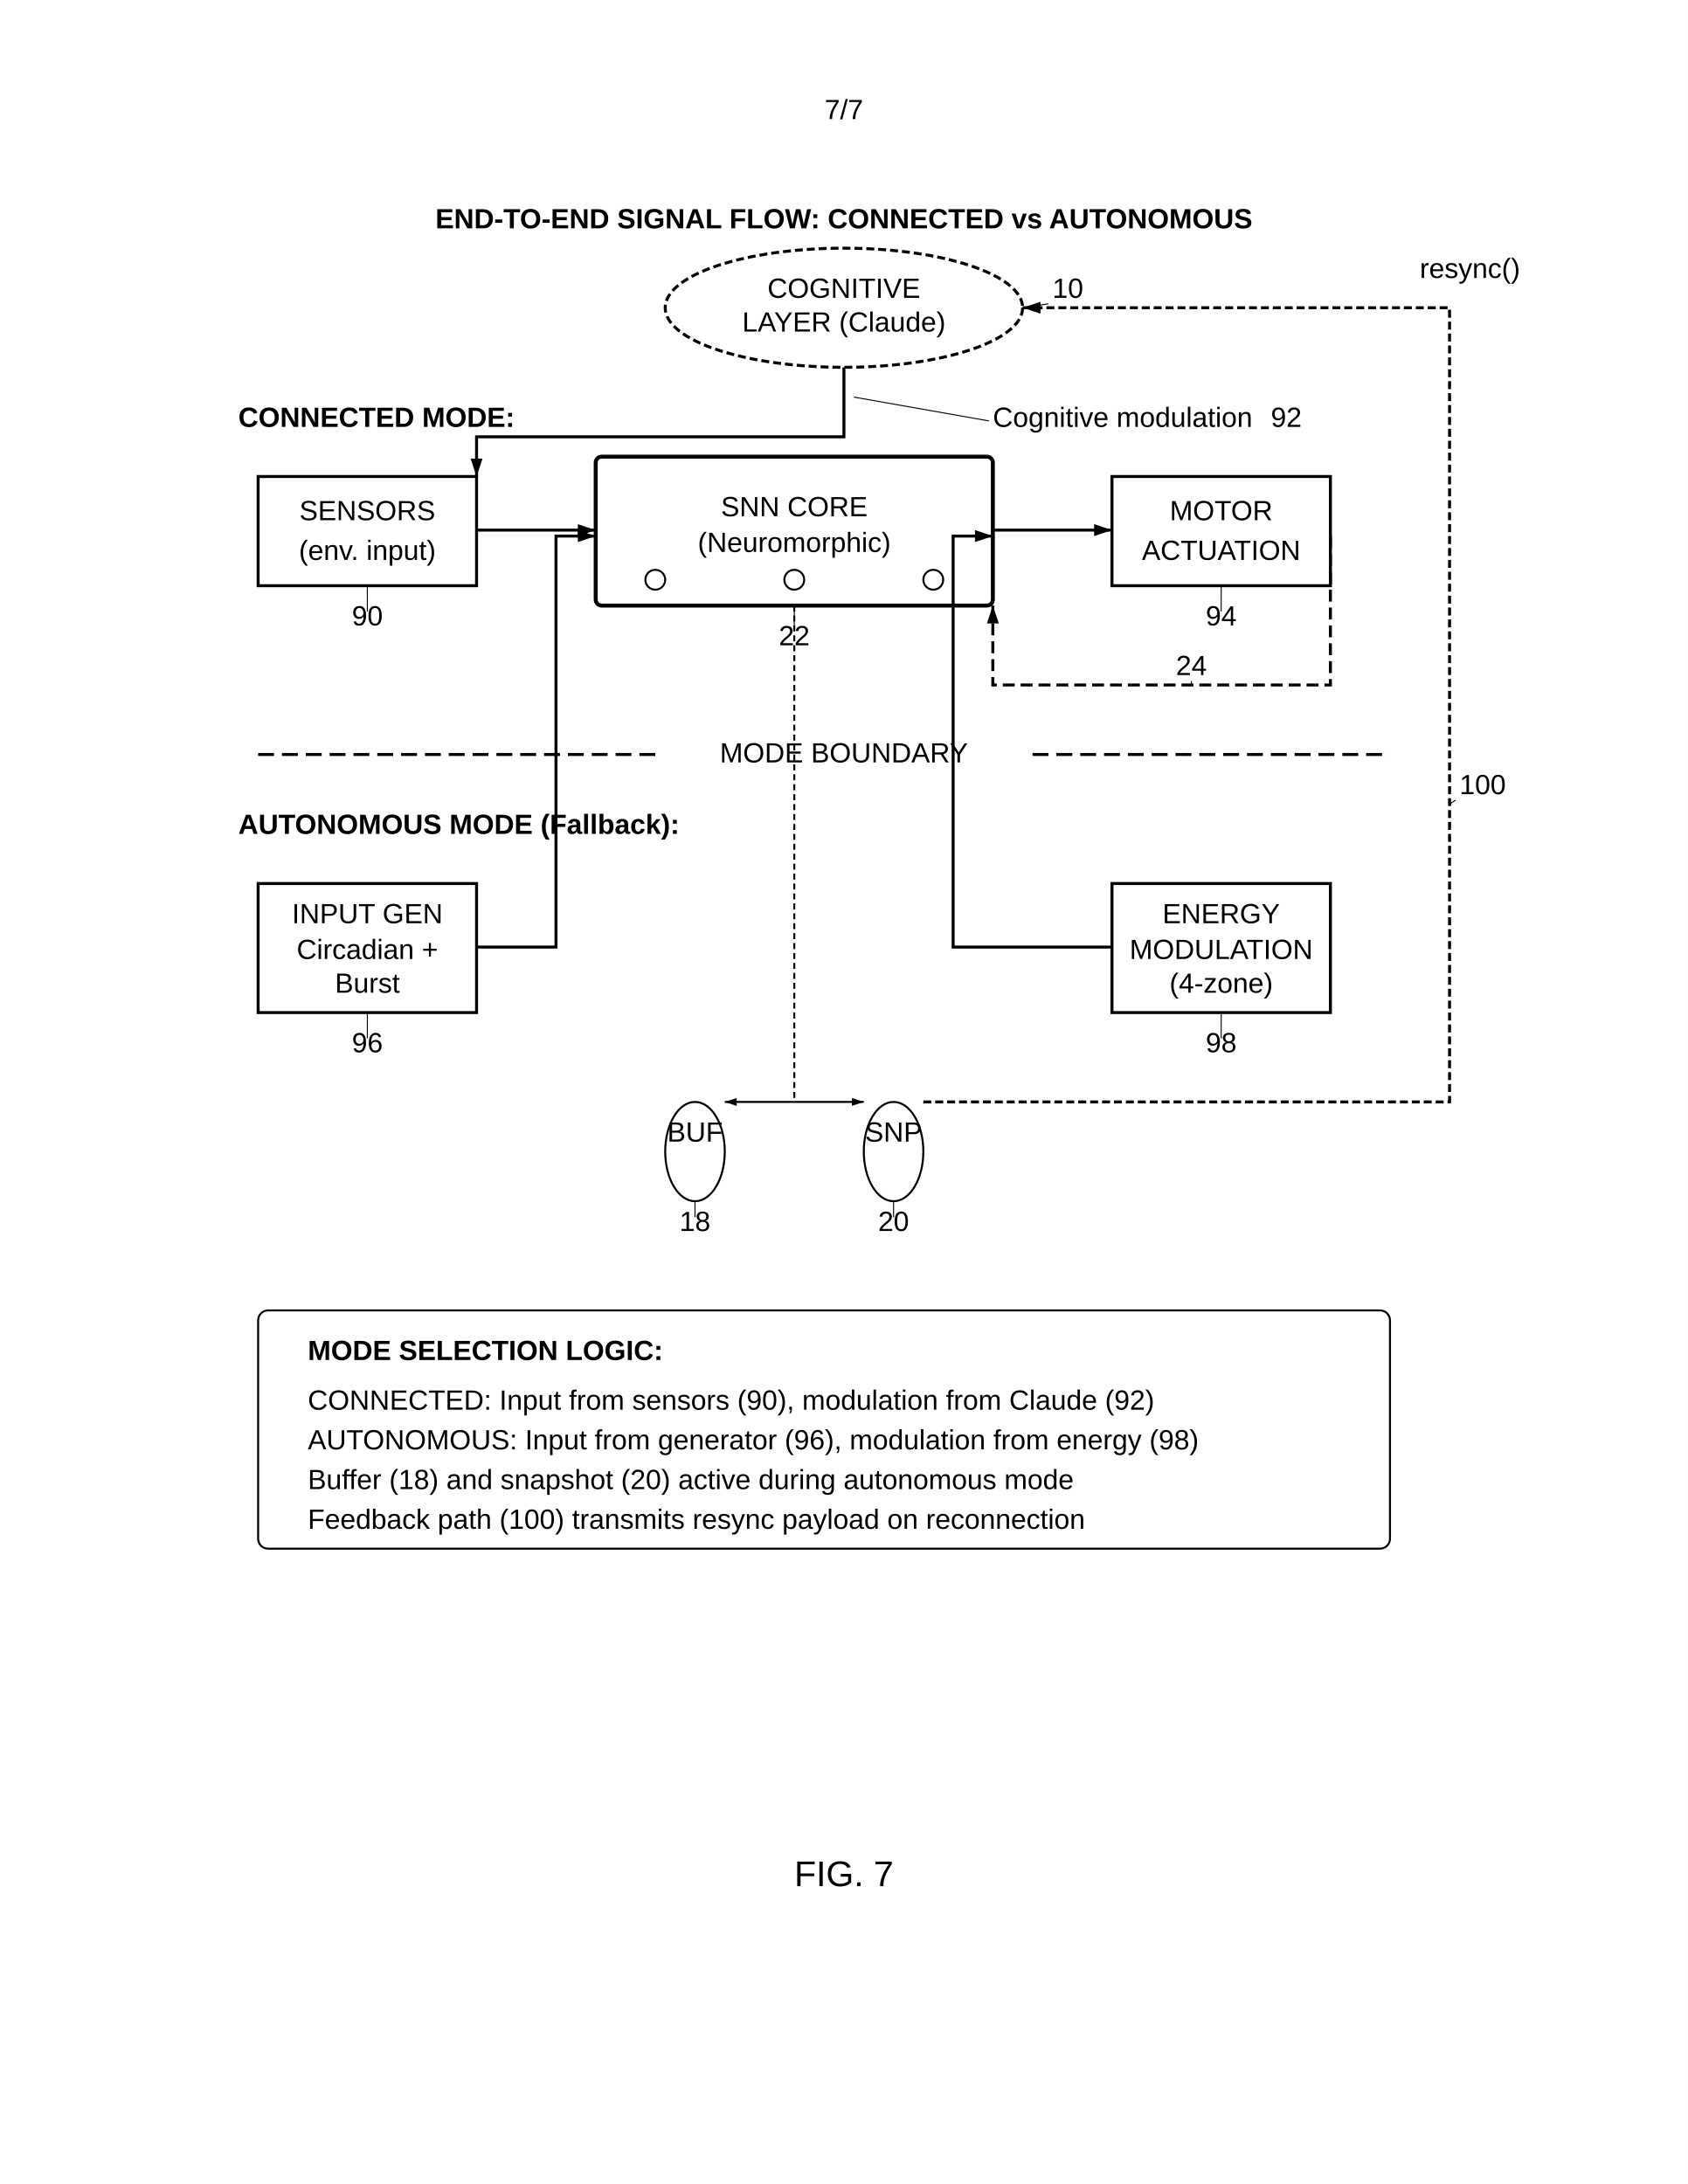
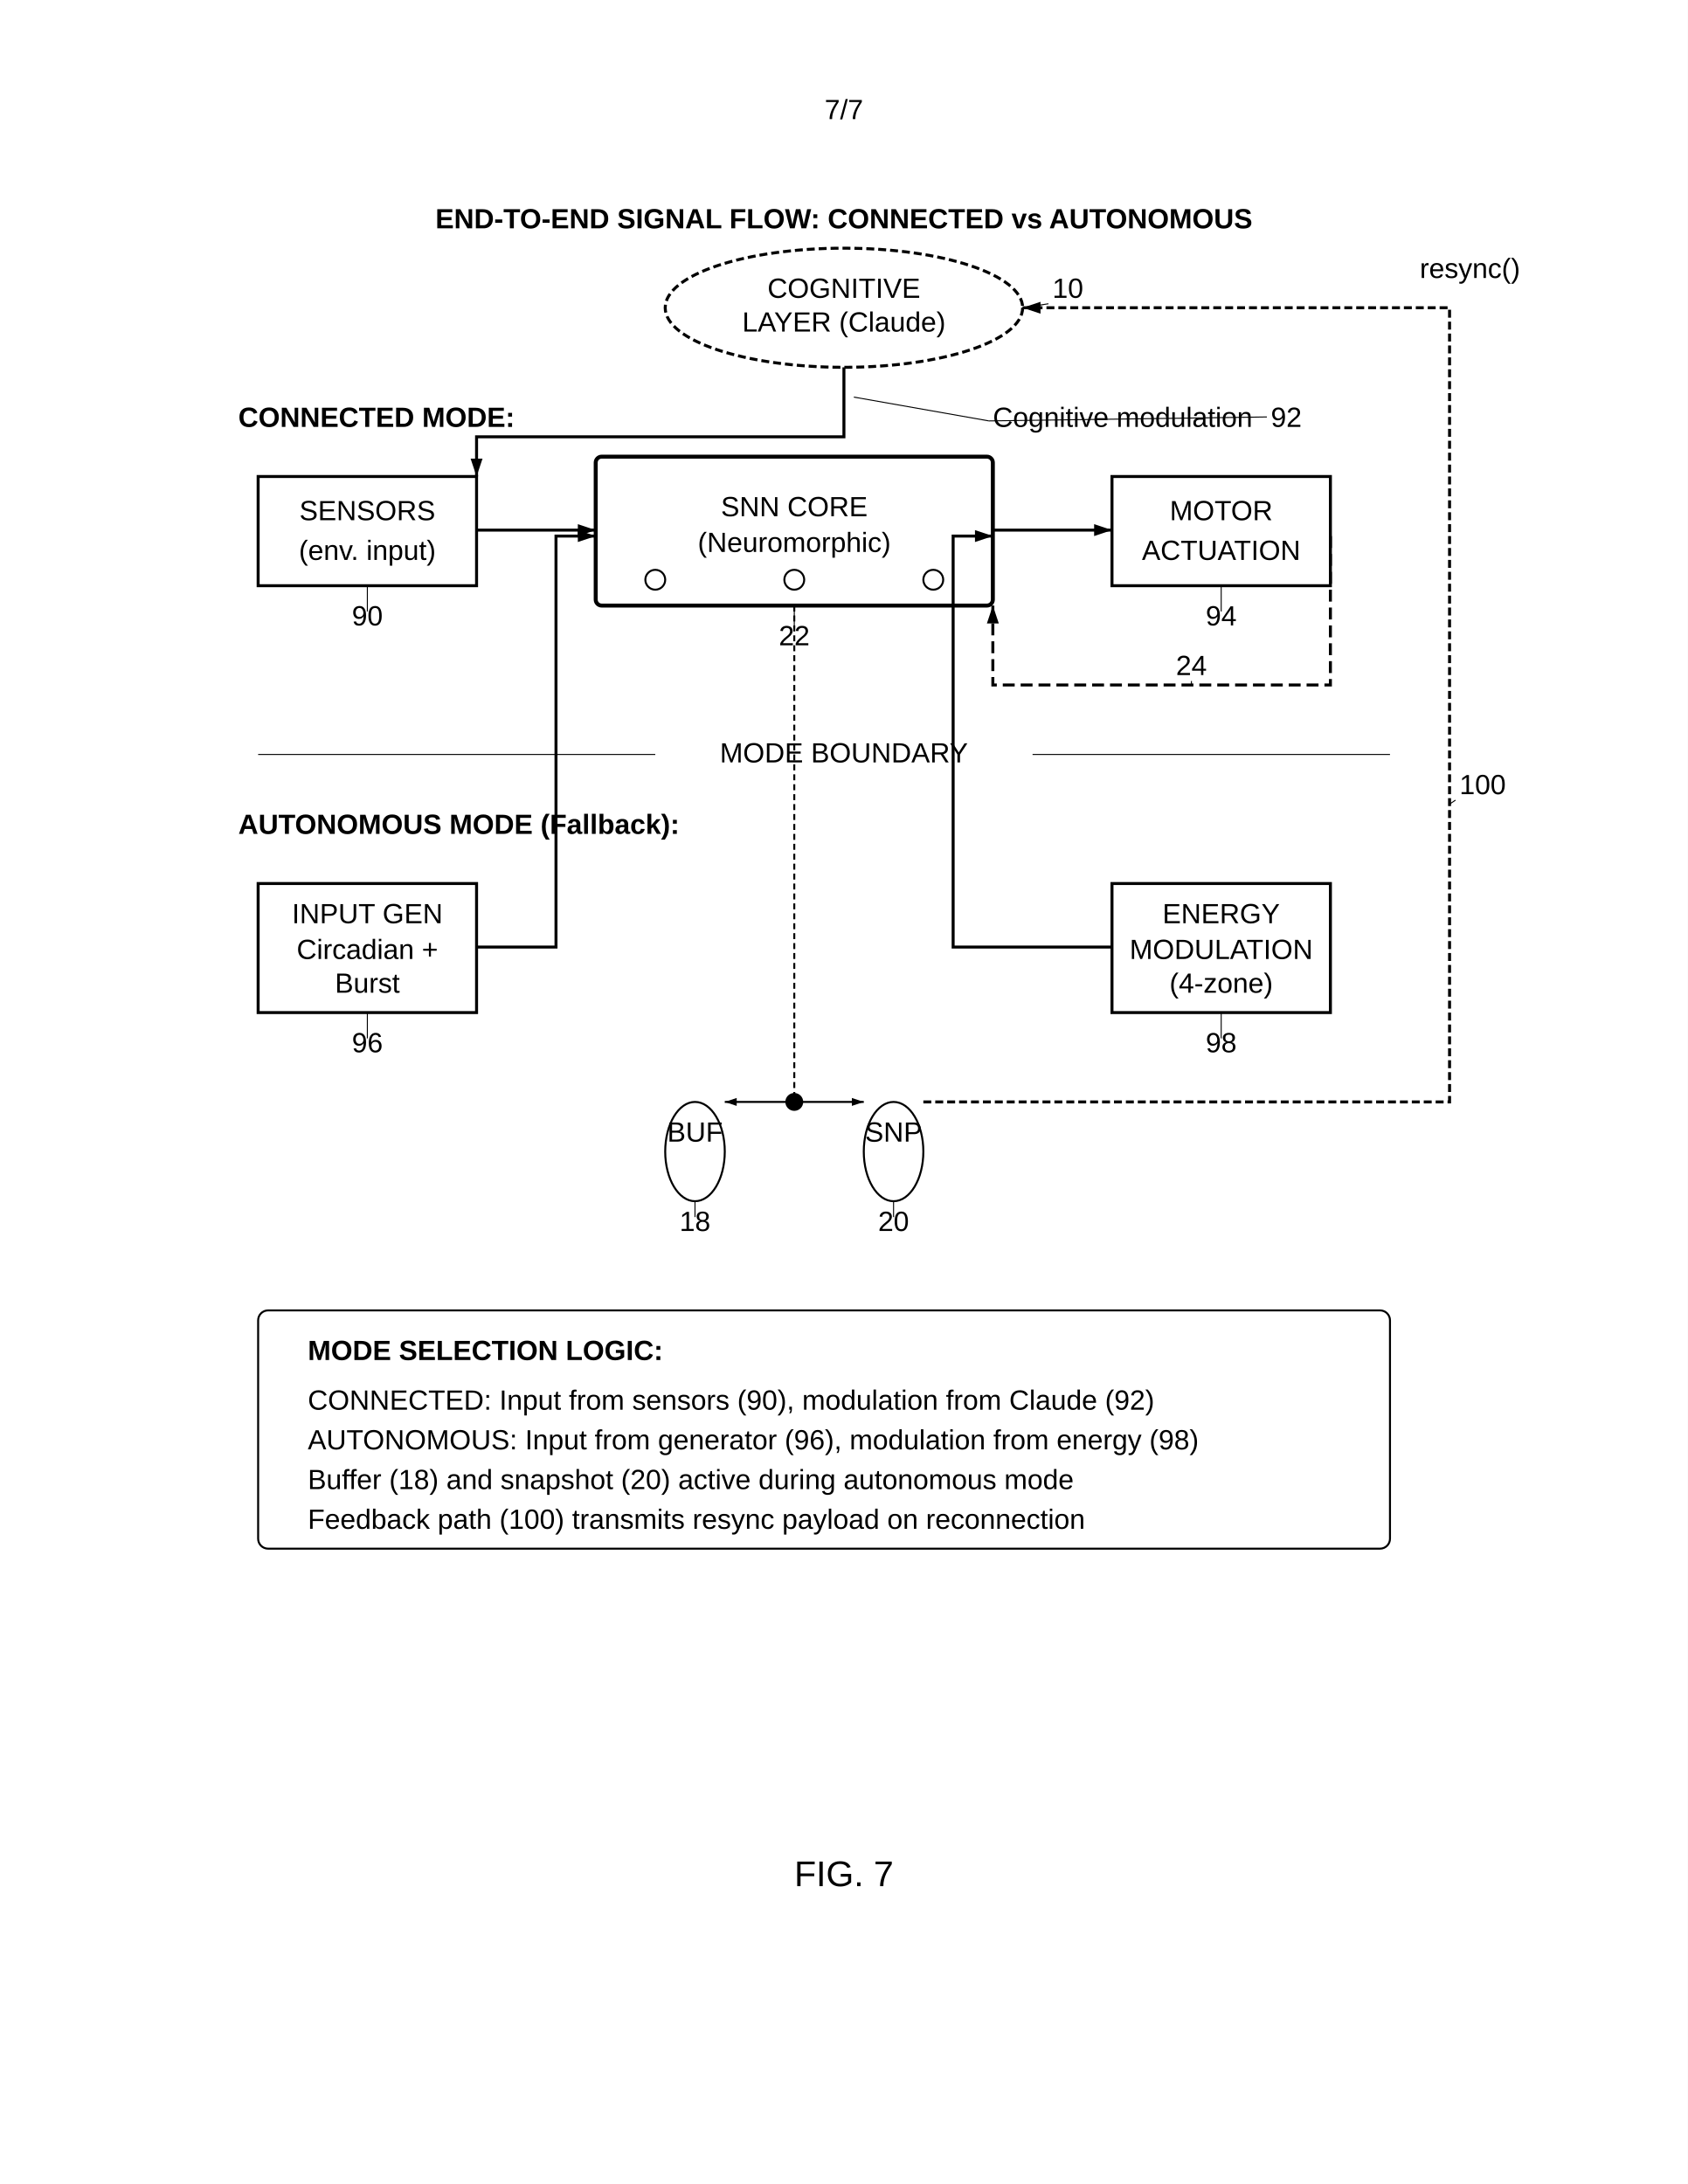
<svg xmlns="http://www.w3.org/2000/svg" width="8.5in" height="11in" viewBox="0 0 850 1100">
  <rect width="100%" height="100%" fill="white" />
  <defs>
    <marker id="ah" markerWidth="6" markerHeight="4" refX="6" refY="2" orient="auto">
      <polygon points="0 0, 6 2, 0 4" fill="black" />
    </marker>
  </defs>
  <text x="425" y="60" font-family="Arial" font-size="14" text-anchor="middle" fill="black">7/7</text>
  <text x="425" y="115" font-family="Arial" font-size="14" font-weight="bold" text-anchor="middle" fill="black">END-TO-END SIGNAL FLOW: CONNECTED vs AUTONOMOUS</text>
  <ellipse cx="425" cy="155" rx="90" ry="30" fill="none" stroke="black" stroke-width="1.5" stroke-dasharray="4,2" />
  <text x="425" y="150" font-family="Arial" font-size="14" text-anchor="middle" fill="black">COGNITIVE</text>
  <text x="425" y="167" font-family="Arial" font-size="14" text-anchor="middle" fill="black">LAYER (Claude)</text>
  <text x="530" y="150" font-family="Arial" font-size="14" fill="black">10</text>
  <line x1="528" y1="153" x2="515" y2="155" stroke="black" stroke-width="0.5" />
  <text x="120" y="215" font-family="Arial" font-size="14" font-weight="bold" fill="black">CONNECTED MODE:</text>
  <rect x="130" y="240" width="110" height="55" fill="none" stroke="black" stroke-width="1.5" />
  <text x="185" y="262" font-family="Arial" font-size="14" text-anchor="middle" fill="black">SENSORS</text>
  <text x="185" y="282" font-family="Arial" font-size="14" text-anchor="middle" fill="black">(env. input)</text>
  <text x="185" y="315" font-family="Arial" font-size="14" text-anchor="middle" fill="black">90</text>
  <line x1="185" y1="308" x2="185" y2="295" stroke="black" stroke-width="0.5" />
  <rect x="300" y="230" width="200" height="75" rx="3" fill="none" stroke="black" stroke-width="2" />
  <text x="400" y="260" font-family="Arial" font-size="14" text-anchor="middle" fill="black">SNN CORE</text>
  <text x="400" y="278" font-family="Arial" font-size="14" text-anchor="middle" fill="black">(Neuromorphic)</text>
  <circle cx="330" cy="292" r="5" fill="none" stroke="black" stroke-width="1" />
  <circle cx="400" cy="292" r="5" fill="none" stroke="black" stroke-width="1" />
  <circle cx="470" cy="292" r="5" fill="none" stroke="black" stroke-width="1" />
  <text x="400" y="325" font-family="Arial" font-size="14" text-anchor="middle" fill="black">22</text>
  <line x1="400" y1="318" x2="400" y2="305" stroke="black" stroke-width="0.5" />
  <rect x="560" y="240" width="110" height="55" fill="none" stroke="black" stroke-width="1.5" />
  <text x="615" y="262" font-family="Arial" font-size="14" text-anchor="middle" fill="black">MOTOR</text>
  <text x="615" y="282" font-family="Arial" font-size="14" text-anchor="middle" fill="black">ACTUATION</text>
  <text x="615" y="315" font-family="Arial" font-size="14" text-anchor="middle" fill="black">94</text>
  <line x1="615" y1="308" x2="615" y2="295" stroke="black" stroke-width="0.5" />
  <path d="M670 270 L670 345 L500 345 L500 305" stroke="black" stroke-width="1.5" stroke-dasharray="6,3" fill="none" marker-end="url(#ah)" />
  <text x="600" y="340" font-family="Arial" font-size="14" text-anchor="middle" fill="black">24</text>
  <line x1="600" y1="343" x2="600" y2="345" stroke="black" stroke-width="0.5" />
  <text x="500" y="215" font-family="Arial" font-size="14" fill="black">Cognitive modulation</text>
  <text x="640" y="215" font-family="Arial" font-size="14" fill="black">92</text>
+   <line x1="638" y1="210" x2="498" y2="212" stroke="black" stroke-width="0.5" />
  <line x1="498" y1="212" x2="430" y2="200" stroke="black" stroke-width="0.5" />
-   <line x1="130" y1="380" x2="330" y2="380" stroke="black" stroke-width="1.5" stroke-dasharray="8,4" />
+   <line x1="130" y1="380" x2="330" y2="380" stroke="black" stroke-width="0.5" />
  <text x="425" y="384" font-family="Arial" font-size="14" text-anchor="middle" fill="black">MODE BOUNDARY</text>
-   <line x1="520" y1="380" x2="700" y2="380" stroke="black" stroke-width="1.5" stroke-dasharray="8,4" />
+   <line x1="520" y1="380" x2="700" y2="380" stroke="black" stroke-width="0.5" />
  <text x="120" y="420" font-family="Arial" font-size="14" font-weight="bold" fill="black">AUTONOMOUS MODE (Fallback):</text>
  <rect x="130" y="445" width="110" height="65" fill="none" stroke="black" stroke-width="1.5" />
  <text x="185" y="465" font-family="Arial" font-size="14" text-anchor="middle" fill="black">INPUT GEN</text>
  <text x="185" y="483" font-family="Arial" font-size="14" text-anchor="middle" fill="black">Circadian +</text>
  <text x="185" y="500" font-family="Arial" font-size="14" text-anchor="middle" fill="black">Burst</text>
  <text x="185" y="530" font-family="Arial" font-size="14" text-anchor="middle" fill="black">96</text>
  <line x1="185" y1="523" x2="185" y2="510" stroke="black" stroke-width="0.5" />
  <rect x="560" y="445" width="110" height="65" fill="none" stroke="black" stroke-width="1.5" />
  <text x="615" y="465" font-family="Arial" font-size="14" text-anchor="middle" fill="black">ENERGY</text>
  <text x="615" y="483" font-family="Arial" font-size="14" text-anchor="middle" fill="black">MODULATION</text>
  <text x="615" y="500" font-family="Arial" font-size="14" text-anchor="middle" fill="black">(4-zone)</text>
  <text x="615" y="530" font-family="Arial" font-size="14" text-anchor="middle" fill="black">98</text>
  <line x1="615" y1="523" x2="615" y2="510" stroke="black" stroke-width="0.5" />
  <ellipse cx="350" cy="580" rx="15" ry="25" fill="none" stroke="black" stroke-width="1" />
  <text x="350" y="575" font-family="Arial" font-size="14" text-anchor="middle" fill="black">BUF</text>
  <text x="350" y="620" font-family="Arial" font-size="14" text-anchor="middle" fill="black">18</text>
  <line x1="350" y1="613" x2="350" y2="605" stroke="black" stroke-width="0.5" />
  <ellipse cx="450" cy="580" rx="15" ry="25" fill="none" stroke="black" stroke-width="1" />
  <text x="450" y="575" font-family="Arial" font-size="14" text-anchor="middle" fill="black">SNP</text>
  <text x="450" y="620" font-family="Arial" font-size="14" text-anchor="middle" fill="black">20</text>
  <line x1="450" y1="613" x2="450" y2="605" stroke="black" stroke-width="0.5" />
  <path d="M425 185 L425 220 L240 220 L240 240" stroke="black" stroke-width="1.5" fill="none" marker-end="url(#ah)" />
  <line x1="240" y1="267" x2="300" y2="267" stroke="black" stroke-width="1.5" marker-end="url(#ah)" />
  <line x1="500" y1="267" x2="560" y2="267" stroke="black" stroke-width="1.5" marker-end="url(#ah)" />
  <path d="M240 477 L280 477 L280 270 L300 270" stroke="black" stroke-width="1.5" fill="none" marker-end="url(#ah)" />
  <path d="M560 477 L480 477 L480 270 L500 270" stroke="black" stroke-width="1.5" fill="none" marker-end="url(#ah)" />
-   <line x1="400" y1="305" x2="400" y2="555" stroke="black" stroke-width="1" stroke-dasharray="3,2" />
-   <line x1="400" y1="555" x2="365" y2="555" stroke="black" stroke-width="1" marker-end="url(#ah)" />
-   <line x1="400" y1="555" x2="435" y2="555" stroke="black" stroke-width="1" marker-end="url(#ah)" />
+   <circle cx="400" cy="555" r="4" fill="black" stroke="black" stroke-width="1" />
+   <line x1="400" y1="305" x2="400" y2="553" stroke="black" stroke-width="1" stroke-dasharray="3,2" />
+   <line x1="399" y1="555" x2="365" y2="555" stroke="black" stroke-width="1" marker-end="url(#ah)" />
+   <line x1="401" y1="555" x2="435" y2="555" stroke="black" stroke-width="1" marker-end="url(#ah)" />
  <path d="M465 555 L730 555 L730 155 L515 155" stroke="black" stroke-width="1.5" stroke-dasharray="4,2" fill="none" marker-end="url(#ah)" />
  <text x="735" y="400" font-family="Arial" font-size="14" fill="black">100</text>
  <line x1="733" y1="403" x2="730" y2="405" stroke="black" stroke-width="0.5" />
  <text x="715" y="140" font-family="Arial" font-size="14" fill="black">resync()</text>
  <rect x="130" y="660" width="570" height="120" rx="5" fill="none" stroke="black" stroke-width="1" />
  <text x="155" y="685" font-family="Arial" font-size="14" font-weight="bold" fill="black">MODE SELECTION LOGIC:</text>
  <text x="155" y="710" font-family="Arial" font-size="14" fill="black">CONNECTED: Input from sensors (90), modulation from Claude (92)</text>
  <text x="155" y="730" font-family="Arial" font-size="14" fill="black">AUTONOMOUS: Input from generator (96), modulation from energy (98)</text>
  <text x="155" y="750" font-family="Arial" font-size="14" fill="black">Buffer (18) and snapshot (20) active during autonomous mode</text>
  <text x="155" y="770" font-family="Arial" font-size="14" fill="black">Feedback path (100) transmits resync payload on reconnection</text>
  <text x="425" y="950" font-family="Arial" font-size="18" text-anchor="middle" fill="black">FIG. 7</text>
</svg>
